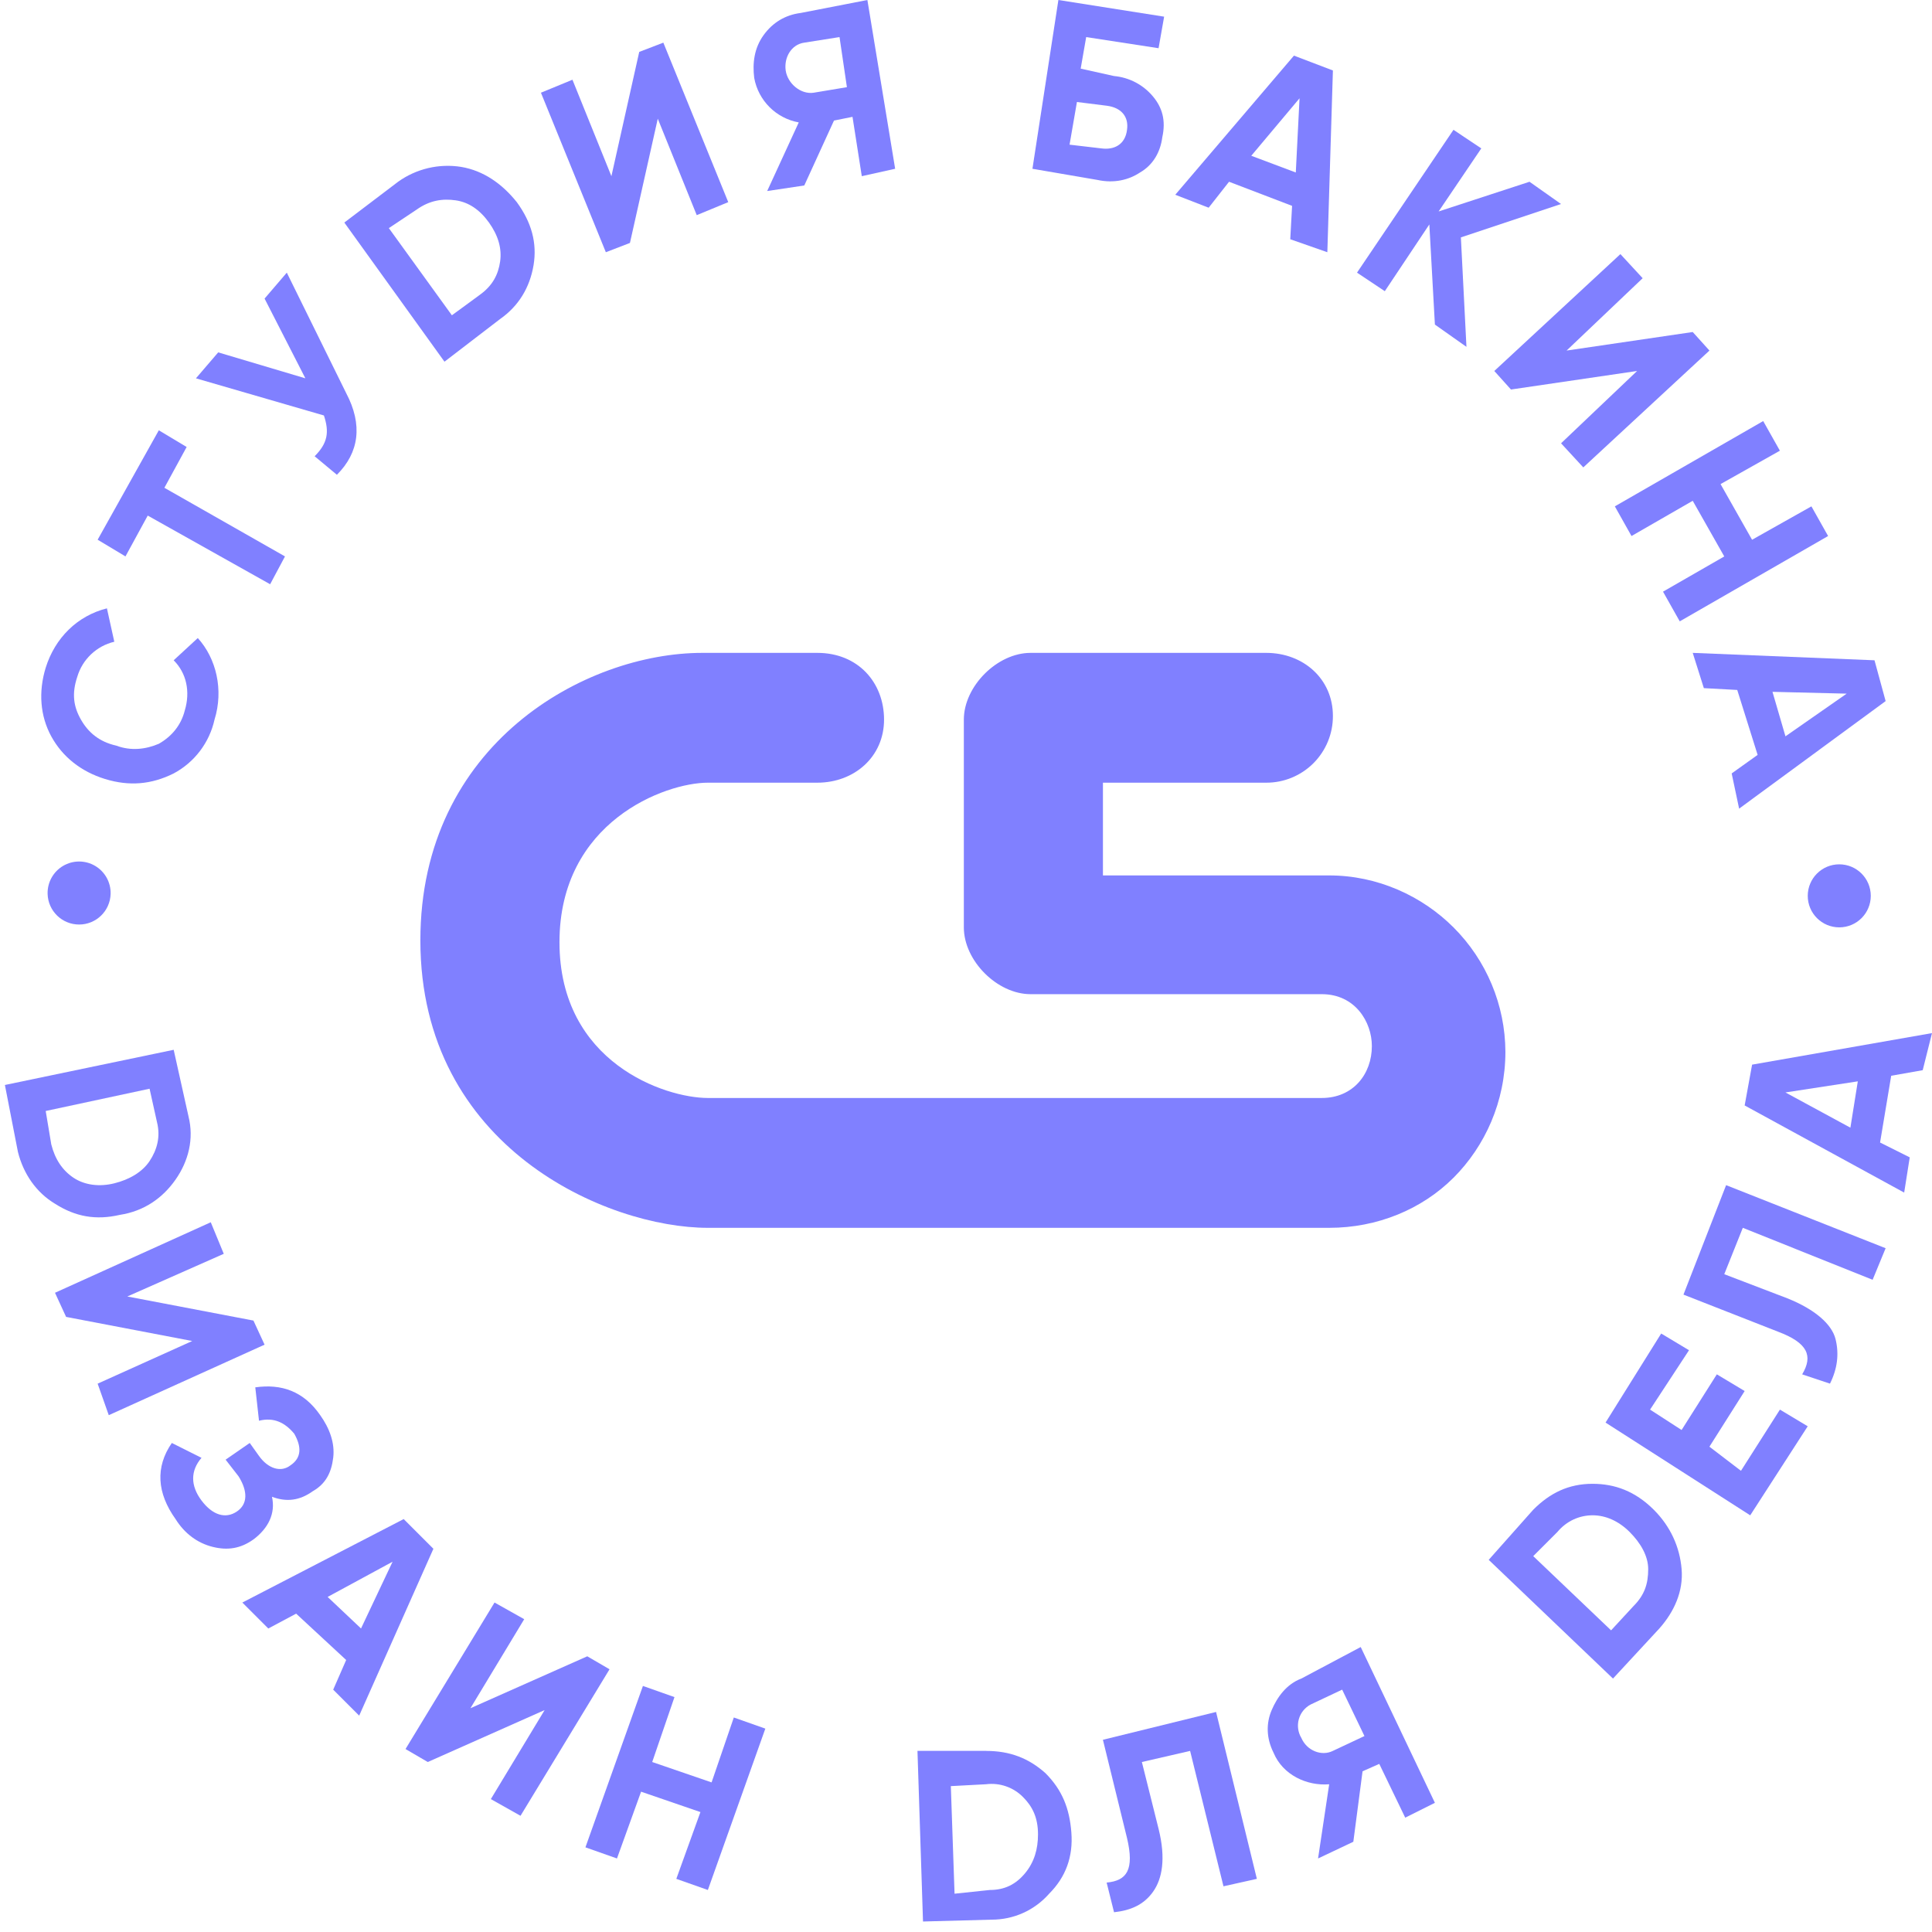
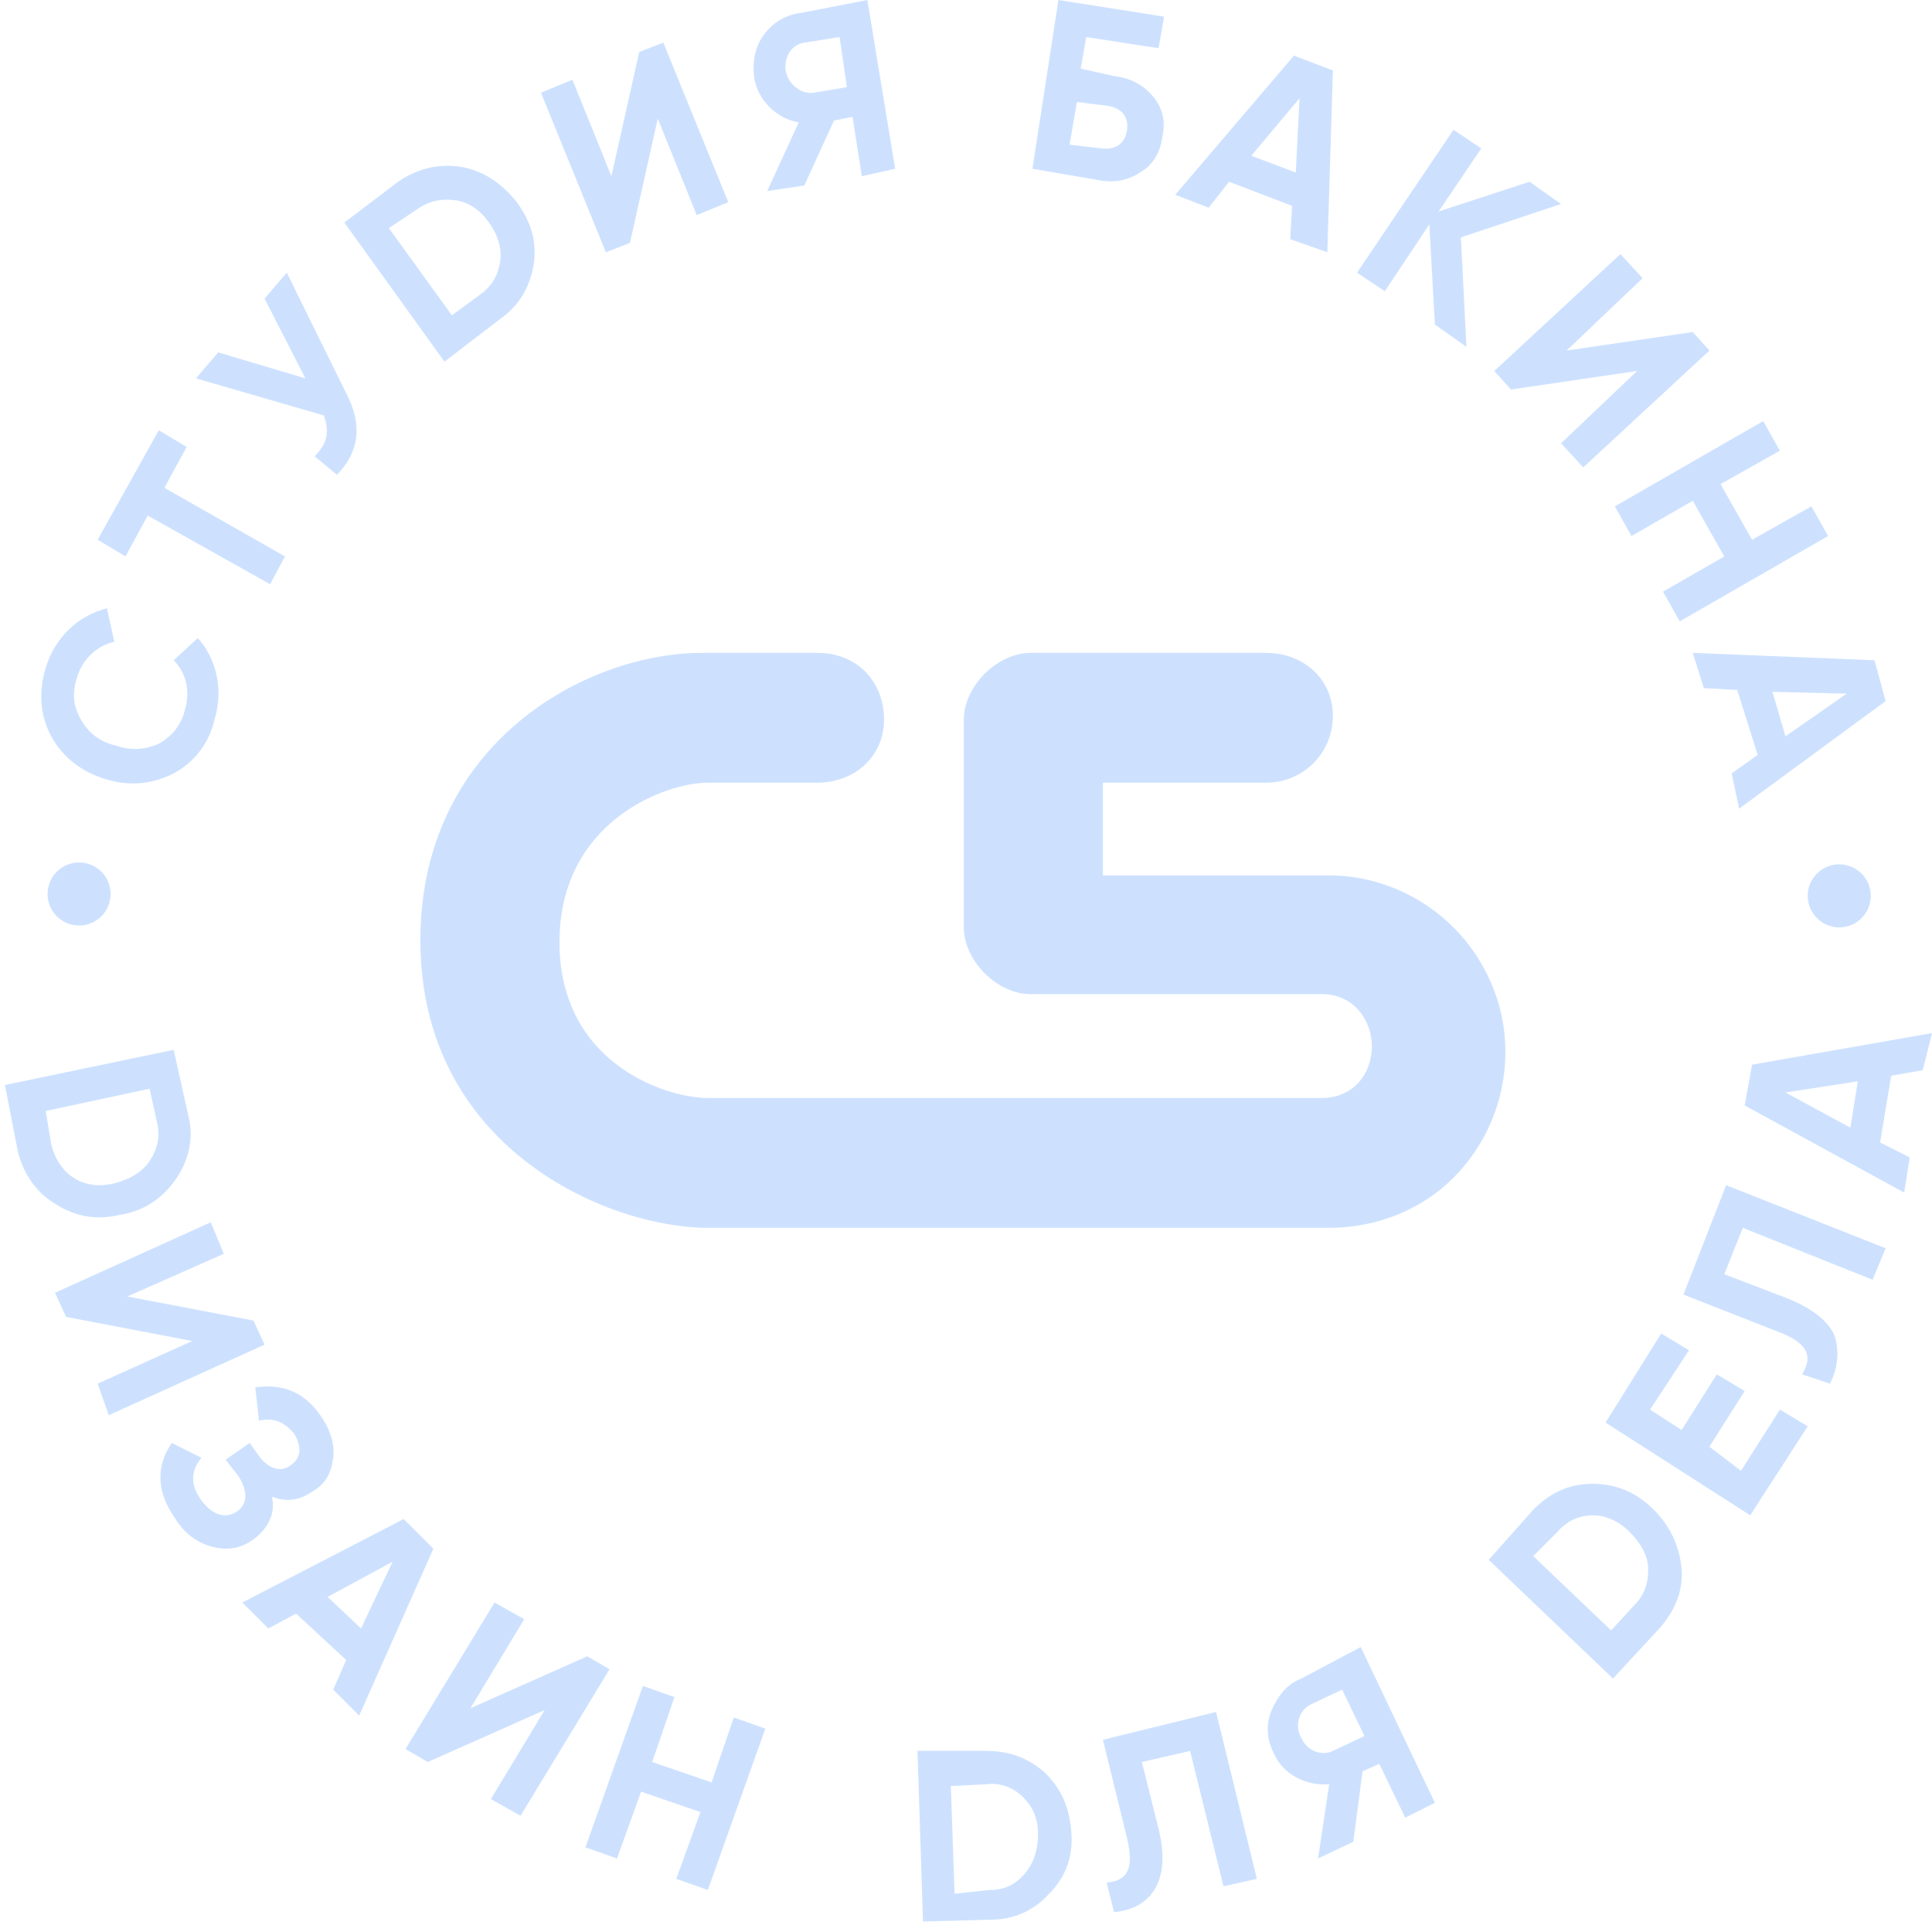
- <svg xmlns="http://www.w3.org/2000/svg" width="67" height="67">
-   <g id="UI" fill="none" fill-rule="evenodd" stroke="none" stroke-width="1">
-     <g id="Desktop-HD" fill="#8080FF" transform="translate(-1352 -6172)">
-       <g id="Footer" transform="translate(20 6172)">
-         <g id="Logos-/-Bakin" transform="translate(1332.17)">
-           <g id="Group-6">
-             <path id="Fill-1" d="M5.853 26.822c-.772.386-1.544.45-2.38.193-.836-.257-1.479-.772-1.866-1.48-.385-.707-.449-1.543-.192-2.38.321-1.028 1.093-1.8 2.123-2.058l.256 1.158a1.763 1.763 0 00-1.286 1.222c-.193.579-.129 1.03.13 1.48.256.45.642.77 1.221.9.515.193 1.03.129 1.48-.064.45-.258.771-.643.9-1.158.193-.643.064-1.286-.386-1.737l.836-.771c.643.707.901 1.8.58 2.83a2.805 2.805 0 01-1.416 1.865" />
-             <path id="Fill-3" d="M5.338 14.922l.965.579-.772 1.415 4.182 2.38-.515.965-4.245-2.381-.772 1.416-.965-.579z" />
-             <path id="Fill-5" d="M9.005 10.355l.771-.9 2.06 4.18c.578 1.095.45 2.06-.323 2.83l-.772-.643c.451-.45.515-.835.322-1.414L6.625 13.12l.772-.9 3.023.9-1.415-2.766z" />
-             <path id="Fill-7" d="M13.636 6.303a2.953 2.953 0 012.187-.515c.771.13 1.415.58 1.93 1.223.514.707.707 1.415.58 2.187-.13.772-.516 1.415-1.159 1.865l-1.93 1.48-3.473-4.825 1.865-1.415zm2.83 3.924c.45-.322.643-.708.708-1.158.064-.45-.065-.9-.386-1.35-.322-.45-.708-.708-1.158-.772-.45-.065-.9 0-1.35.321l-.965.643 2.186 3.023.965-.707z" />
-             <path id="Fill-9" d="M23.992 7.461l-1.351-3.345-.965 4.309-.836.322-2.251-5.532 1.093-.45 1.351 3.345.965-4.31.836-.321 2.251 5.531z" />
-             <path id="Fill-11" d="M29.91 0l.963 5.853-1.157.257-.322-2.058-.642.129-1.03 2.251-1.287.193 1.095-2.38a1.917 1.917 0 01-1.545-1.544c-.063-.514 0-1.029.323-1.479.322-.45.77-.707 1.287-.772L29.91 0zm-.71 3.023l-.256-1.737-1.223.193c-.45.064-.707.515-.644.965.066.45.517.836.966.772l1.157-.193z" />
-             <path id="Fill-13" d="M38.464 2.637a1.99 1.99 0 011.35.708c.323.385.452.835.323 1.415-.065.514-.322.964-.773 1.222-.385.257-.9.385-1.48.257l-2.25-.386.9-5.853 3.667.578-.193 1.094-2.51-.386-.191 1.094 1.157.257zm-.45 2.508c.45.065.837-.128.9-.643.065-.45-.192-.772-.707-.836l-1.03-.129-.256 1.48 1.093.128z" />
-             <path id="Fill-15" d="M44.575 8.297l.063-1.158-2.186-.836-.707.9-1.158-.449 4.116-4.825 1.351.515-.193 6.303-1.286-.45zm-1.352-2.895l1.544.58.13-2.574-1.674 1.994z" />
-             <path id="Fill-17" d="M50.685 12.028l-1.094-.772-.193-3.473-1.544 2.315-.964-.643 3.345-4.953.965.644-1.48 2.187 3.152-1.03 1.093.772-3.473 1.158z" />
-             <path id="Fill-19" d="M53.966 15.373l2.637-2.508-4.374.643-.578-.643 4.373-4.053.772.836-2.638 2.509 4.374-.643.58.643-4.375 4.052z" />
-             <path id="Fill-21" d="M62.648 17.56l.579 1.029-5.145 2.959-.58-1.03 2.124-1.221-1.094-1.93-2.123 1.222-.578-1.029 5.145-2.958.579 1.028-2.058 1.158 1.093 1.93z" />
-             <path id="Fill-23" d="M59.883 26.822l.9-.643-.707-2.252-1.158-.063-.386-1.223 6.304.257.386 1.415-5.081 3.73-.258-1.221zm1.415-2.83l.45 1.543 2.123-1.48-2.573-.063z" />
-             <path id="Fill-25" d="M6.368 38.721c.193.772 0 1.544-.451 2.188-.449.642-1.093 1.092-1.929 1.221-.836.194-1.544.065-2.251-.386-.644-.386-1.094-1.029-1.286-1.8L0 37.626l5.853-1.22.515 2.314zm-4.76.965c.129.514.386.9.772 1.158.386.257.901.321 1.415.192.514-.127.965-.385 1.222-.77.257-.388.386-.837.257-1.352l-.257-1.158-3.602.772.193 1.158z" />
-             <path id="Fill-27" d="M3.216 47.984l3.28-1.479-4.374-.836-.385-.837 5.402-2.445.451 1.094-3.345 1.48 4.374.835.386.836-5.403 2.445z" />
-             <path id="Fill-29" d="M8.619 53.386c-.45.322-.9.386-1.415.258-.515-.129-.965-.45-1.287-.965-.643-.9-.707-1.8-.128-2.638l1.029.515c-.386.45-.386.965 0 1.48.386.514.836.643 1.222.385.386-.257.386-.707.064-1.222l-.45-.579.837-.579.321.45c.322.451.772.58 1.094.323.385-.258.385-.644.128-1.094-.321-.386-.707-.579-1.222-.45l-.129-1.158c.901-.128 1.673.128 2.251.964.322.451.515.965.451 1.48s-.257.9-.708 1.158c-.45.321-.9.386-1.415.193.129.58-.128 1.093-.643 1.48" />
-             <path id="Fill-31" d="M11.385 58.596l.45-1.029L10.1 55.96l-.965.515-.901-.9 5.596-2.895 1.03 1.03-2.574 5.787-.9-.9zm-.193-3.216l1.158 1.094 1.094-2.315-2.252 1.221z" />
-             <path id="Fill-33" d="M16.852 62.391l1.865-3.087-4.052 1.801-.772-.45 3.087-5.081 1.029.578-1.865 3.088 4.052-1.801.772.45-3.087 5.081z" />
-             <path id="Fill-35" d="M25.278 59.561l1.093.386-1.993 5.596-1.094-.386.836-2.316-2.058-.707-.836 2.316-1.094-.386 1.994-5.597 1.094.387-.772 2.251 2.059.707z" />
-             <path id="Fill-37" d="M34.026 60.72c.836 0 1.48.256 2.058.77.579.58.837 1.222.9 2.06.065.835-.192 1.543-.771 2.122a2.64 2.64 0 01-1.994.9l-2.38.064-.192-5.917h2.379zm.129 4.823c.515 0 .9-.193 1.222-.579.32-.386.45-.836.45-1.35 0-.58-.193-.965-.514-1.288a1.53 1.53 0 00-1.287-.45l-1.222.065.129 3.731 1.222-.129z" />
-             <path id="Fill-39" d="M38.207 65.286c.707-.064.965-.45.707-1.544l-.836-3.408 3.924-.965 1.415 5.788-1.158.258-1.157-4.695-1.673.385.579 2.316c.257 1.029.129 1.736-.194 2.187-.321.449-.771.643-1.35.707l-.257-1.03z" />
-             <path id="Fill-41" d="M47.018 57.117l2.573 5.403-1.029.515-.9-1.865-.58.257-.32 2.444-1.223.579.386-2.573c-.772.064-1.608-.322-1.929-1.093-.258-.515-.258-1.03-.065-1.48.192-.45.515-.901 1.028-1.093l2.06-1.094zm.13 3.088l-.773-1.61-1.093.516a.829.829 0 00-.323 1.158c.194.45.708.643 1.094.45l1.094-.514z" />
-             <path id="Fill-43" d="M53 52.357c.579-.58 1.223-.9 2.059-.9.772 0 1.479.257 2.123.9.579.579.9 1.287.965 2.059.064.77-.258 1.479-.772 2.058l-1.608 1.737-4.31-4.117L53 52.357zm3.474 3.345c.386-.386.514-.772.514-1.286 0-.451-.257-.901-.642-1.287-.387-.386-.837-.58-1.287-.58-.451 0-.901.194-1.222.58l-.836.836 2.7 2.574.773-.837z" />
-             <path id="Fill-45" d="M60.205 51.006l1.351-2.122.964.578-1.994 3.088-5.017-3.216 1.929-3.088.965.579-1.35 2.059 1.093.707 1.222-1.93.965.579-1.222 1.93z" />
-             <path id="Fill-47" d="M62.327 47.662c.386-.644.193-1.093-.836-1.48l-3.28-1.286L59.69 41.1l5.532 2.187-.451 1.094-4.502-1.801-.643 1.608 2.186.836c.965.386 1.544.9 1.673 1.415.128.515.064 1.03-.193 1.544l-.965-.322z" />
-             <path id="Fill-49" d="M66.508 37.113l-1.093.193-.386 2.316 1.029.514-.193 1.222-5.532-3.022.258-1.415 6.239-1.094-.322 1.286zM64 39.107l.257-1.607-2.51.385L64 39.107z" />
-             <path id="Fill-51" d="M3.666 31.003a1.093 1.093 0 10-2.185-.001 1.093 1.093 0 002.185 0" />
-             <path id="Fill-53" d="M64.707 31.067a1.093 1.093 0 10-2.186 0 1.093 1.093 0 002.186 0" />
-             <path id="Fill-55" d="M50.235 40.844c-1.094 1.093-2.638 1.736-4.31 1.736H24.378c-3.474 0-9.97-2.765-9.97-9.969 0-6.818 5.724-9.97 9.777-9.97h3.988c1.415 0 2.315 1.03 2.315 2.315 0 1.286-1.029 2.187-2.315 2.187h-3.795c-1.48 0-5.146 1.351-5.146 5.532s3.666 5.402 5.146 5.402h21.29c1.093 0 1.737-.836 1.737-1.8 0-.836-.579-1.8-1.737-1.8H35.57c-1.158 0-2.315-1.159-2.315-2.317v-7.204c0-1.157 1.158-2.315 2.315-2.315h8.17c1.285 0 2.314.9 2.314 2.186a2.306 2.306 0 01-2.315 2.316h-5.66v3.216h7.846c1.672 0 3.216.708 4.31 1.801a6.134 6.134 0 011.801 4.31c0 1.736-.708 3.28-1.8 4.374" />
-           </g>
+ <svg xmlns="http://www.w3.org/2000/svg" width="67px" height="67px" viewBox="0 0 67 67" version="1.1">
+   <g id="Symbols" stroke="none" stroke-width="1" fill="none" fill-rule="evenodd">
+     <g id="Main-/-Footer" transform="translate(-1353, -20)" fill="#CDE1FF">
+       <g id="Logos-/-Bakin" transform="translate(1353.17, 20)">
+         <g id="Group-6" transform="translate(0, 0)">
+           <path d="M5.853,26.822 C5.081,27.208 4.309,27.272 3.473,27.015 C2.637,26.758 1.994,26.243 1.607,25.535 C1.222,24.828 1.158,23.992 1.415,23.155 C1.736,22.127 2.508,21.355 3.538,21.097 L3.794,22.255 C3.216,22.384 2.701,22.834 2.508,23.477 C2.315,24.056 2.379,24.507 2.637,24.957 C2.894,25.407 3.28,25.728 3.859,25.857 C4.374,26.05 4.888,25.986 5.338,25.793 C5.789,25.535 6.11,25.15 6.239,24.635 C6.432,23.992 6.303,23.349 5.853,22.898 L6.689,22.127 C7.332,22.834 7.59,23.927 7.268,24.957 C7.075,25.793 6.561,26.436 5.853,26.822" id="Fill-1" />
+           <polygon id="Fill-3" points="5.338 14.922 6.303 15.501 5.531 16.916 9.713 19.296 9.198 20.261 4.953 17.88 4.181 19.296 3.216 18.717" />
+           <path d="M9.005,10.355 L9.776,9.456 L11.835,13.636 C12.414,14.729 12.285,15.694 11.513,16.465 L10.741,15.822 C11.192,15.373 11.256,14.986 11.063,14.408 L6.625,13.121 L7.397,12.22 L10.42,13.121 L9.005,10.355 Z" id="Fill-5" />
+           <path d="M13.636,6.303 C14.279,5.853 15.051,5.66 15.823,5.788 C16.594,5.917 17.238,6.367 17.753,7.011 C18.267,7.718 18.46,8.426 18.332,9.198 C18.203,9.97 17.817,10.613 17.174,11.063 L15.244,12.542 L11.771,7.718 L13.636,6.303 Z M16.466,10.227 C16.916,9.905 17.109,9.519 17.174,9.069 C17.238,8.618 17.109,8.169 16.788,7.718 C16.466,7.268 16.08,7.011 15.63,6.947 C15.179,6.882 14.73,6.947 14.279,7.268 L13.315,7.911 L15.501,10.934 L16.466,10.227 Z" id="Fill-7" />
+           <polygon id="Fill-9" points="23.992 7.461 22.641 4.116 21.676 8.425 20.84 8.747 18.589 3.215 19.682 2.765 21.033 6.11 21.998 1.8 22.834 1.479 25.085 7.01" />
+           <path d="M29.91,0 L30.873,5.853 L29.716,6.11 L29.395,4.052 L28.752,4.181 L27.723,6.432 L26.436,6.625 L27.529,4.245 C26.758,4.117 26.114,3.473 25.985,2.701 C25.922,2.187 25.985,1.672 26.308,1.222 C26.63,0.772 27.078,0.515 27.595,0.45 L29.91,0 Z M29.201,3.023 L28.945,1.286 L27.723,1.479 C27.271,1.543 27.015,1.994 27.078,2.444 C27.143,2.894 27.595,3.28 28.044,3.216 L29.201,3.023 Z" id="Fill-11" />
+           <path d="M38.464,2.637 C39.043,2.701 39.493,2.959 39.815,3.345 C40.137,3.73 40.266,4.18 40.137,4.76 C40.072,5.274 39.815,5.724 39.364,5.982 C38.979,6.239 38.464,6.367 37.885,6.239 L35.634,5.853 L36.535,0 L40.201,0.578 L40.008,1.672 L37.499,1.286 L37.307,2.38 L38.464,2.637 Z M38.014,5.145 C38.464,5.21 38.851,5.017 38.914,4.502 C38.979,4.052 38.722,3.73 38.207,3.666 L37.178,3.537 L36.921,5.017 L38.014,5.145 Z" id="Fill-13" />
+           <path d="M44.575,8.297 L44.638,7.139 L42.452,6.303 L41.745,7.203 L40.587,6.754 L44.703,1.929 L46.054,2.444 L45.861,8.747 L44.575,8.297 Z M43.223,5.402 L44.767,5.982 L44.896,3.408 L43.223,5.402 Z" id="Fill-15" />
+           <polygon id="Fill-17" points="50.685 12.028 49.591 11.256 49.398 7.783 47.854 10.098 46.89 9.455 50.235 4.502 51.2 5.146 49.72 7.333 52.872 6.303 53.965 7.075 50.492 8.233" />
+           <polygon id="Fill-19" points="53.966 15.373 56.603 12.865 52.229 13.508 51.651 12.865 56.024 8.812 56.796 9.648 54.158 12.157 58.532 11.514 59.112 12.157 54.737 16.209" />
+           <polygon id="Fill-21" points="62.648 17.56 63.227 18.589 58.082 21.548 57.502 20.518 59.626 19.297 58.532 17.367 56.409 18.589 55.831 17.56 60.976 14.602 61.555 15.63 59.497 16.788 60.59 18.718" />
+           <path d="M59.883,26.822 L60.784,26.179 L60.076,23.927 L58.918,23.864 L58.532,22.641 L64.836,22.898 L65.222,24.313 L60.141,28.044 L59.883,26.822 Z M61.298,23.992 L61.748,25.535 L63.871,24.056 L61.298,23.992 Z" id="Fill-23" />
+           <path d="M6.368,38.721 C6.561,39.493 6.368,40.265 5.917,40.909 C5.468,41.551 4.824,42.001 3.988,42.13 C3.152,42.324 2.444,42.195 1.737,41.744 C1.093,41.358 0.643,40.715 0.451,39.943 L1.00808251e-13,37.627 L5.853,36.406 L6.368,38.721 Z M1.608,39.686 C1.737,40.2 1.994,40.586 2.38,40.844 C2.766,41.101 3.281,41.165 3.795,41.036 C4.309,40.909 4.76,40.651 5.017,40.265 C5.274,39.878 5.403,39.429 5.274,38.914 L5.017,37.756 L1.415,38.528 L1.608,39.686 Z" id="Fill-25" />
+           <polygon id="Fill-27" points="3.216 47.984 6.496 46.505 2.122 45.669 1.737 44.832 7.139 42.387 7.59 43.481 4.245 44.961 8.619 45.796 9.005 46.632 3.602 49.077" />
+           <path d="M8.619,53.386 C8.169,53.708 7.719,53.772 7.204,53.644 C6.689,53.515 6.239,53.194 5.917,52.679 C5.274,51.778 5.21,50.878 5.789,50.041 L6.818,50.556 C6.432,51.006 6.432,51.521 6.818,52.035 C7.204,52.55 7.654,52.679 8.04,52.421 C8.426,52.164 8.426,51.714 8.104,51.199 L7.654,50.62 L8.491,50.041 L8.812,50.491 C9.134,50.942 9.584,51.071 9.906,50.814 C10.291,50.556 10.291,50.17 10.034,49.72 C9.713,49.334 9.327,49.141 8.812,49.27 L8.683,48.112 C9.584,47.984 10.356,48.24 10.934,49.076 C11.256,49.527 11.449,50.041 11.385,50.556 C11.321,51.071 11.128,51.456 10.677,51.714 C10.227,52.035 9.777,52.1 9.262,51.907 C9.391,52.486 9.134,53 8.619,53.386" id="Fill-29" />
+           <path d="M11.385,58.596 L11.836,57.567 L10.099,55.959 L9.134,56.474 L8.233,55.573 L13.829,52.679 L14.859,53.708 L12.285,59.496 L11.385,58.596 Z M11.192,55.38 L12.35,56.474 L13.444,54.159 L11.192,55.38 Z" id="Fill-31" />
+           <polygon id="Fill-33" points="16.852 62.391 18.717 59.304 14.665 61.105 13.893 60.655 16.98 55.574 18.009 56.152 16.144 59.24 20.196 57.439 20.968 57.889 17.881 62.97" />
+           <polygon id="Fill-35" points="25.278 59.561 26.371 59.947 24.378 65.543 23.284 65.157 24.12 62.841 22.062 62.134 21.226 64.45 20.132 64.064 22.126 58.467 23.22 58.854 22.448 61.105 24.507 61.812" />
+           <path d="M34.026,60.719 C34.862,60.719 35.506,60.976 36.084,61.49 C36.663,62.07 36.921,62.712 36.984,63.549 C37.049,64.385 36.792,65.093 36.213,65.672 C35.698,66.25 34.991,66.572 34.219,66.572 L31.839,66.636 L31.647,60.719 L34.026,60.719 Z M34.155,65.543 C34.67,65.543 35.055,65.35 35.377,64.964 C35.698,64.578 35.827,64.128 35.827,63.614 C35.827,63.034 35.634,62.649 35.313,62.326 C34.991,62.005 34.541,61.812 34.026,61.876 L32.804,61.941 L32.933,65.672 L34.155,65.543 Z" id="Fill-37" />
+           <path d="M38.207,65.286 C38.914,65.222 39.172,64.836 38.914,63.742 L38.078,60.334 L42.002,59.369 L43.417,65.157 L42.259,65.415 L41.102,60.72 L39.429,61.105 L40.008,63.421 C40.265,64.45 40.137,65.157 39.814,65.608 C39.493,66.057 39.043,66.251 38.464,66.315 L38.207,65.286 Z" id="Fill-39" />
+           <path d="M47.018,57.117 L49.591,62.52 L48.562,63.035 L47.662,61.17 L47.082,61.427 L46.761,63.871 L45.539,64.45 L45.925,61.877 C45.153,61.941 44.317,61.555 43.996,60.784 C43.738,60.269 43.738,59.755 43.931,59.305 C44.123,58.854 44.446,58.403 44.959,58.211 L47.018,57.117 Z M47.147,60.205 L46.375,58.596 L45.282,59.111 C44.896,59.305 44.703,59.819 44.959,60.269 C45.153,60.72 45.667,60.912 46.053,60.72 L47.147,60.205 Z" id="Fill-41" />
+           <path d="M53.001,52.357 C53.579,51.778 54.223,51.457 55.059,51.457 C55.831,51.457 56.538,51.714 57.182,52.357 C57.761,52.936 58.082,53.644 58.147,54.416 C58.211,55.187 57.889,55.895 57.375,56.474 L55.767,58.211 L51.457,54.094 L53.001,52.357 Z M56.474,55.702 C56.86,55.316 56.988,54.93 56.988,54.416 C56.988,53.965 56.731,53.515 56.346,53.129 C55.959,52.743 55.509,52.55 55.059,52.55 C54.608,52.55 54.158,52.743 53.837,53.129 L53.001,53.965 L55.702,56.539 L56.474,55.702 Z" id="Fill-43" />
+           <polygon id="Fill-45" points="60.205 51.006 61.556 48.884 62.52 49.462 60.526 52.55 55.509 49.334 57.438 46.246 58.403 46.825 57.053 48.884 58.146 49.591 59.368 47.661 60.333 48.24 59.111 50.17" />
+           <path d="M62.327,47.662 C62.713,47.018 62.52,46.569 61.491,46.183 L58.211,44.896 L59.69,41.101 L65.222,43.288 L64.771,44.382 L60.269,42.581 L59.626,44.189 L61.812,45.025 C62.777,45.411 63.356,45.926 63.485,46.44 C63.613,46.955 63.549,47.47 63.292,47.984 L62.327,47.662 Z" id="Fill-47" />
+           <path d="M66.508,37.113 L65.415,37.306 L65.029,39.622 L66.058,40.136 L65.865,41.358 L60.333,38.336 L60.591,36.921 L66.83,35.827 L66.508,37.113 Z M64,39.107 L64.257,37.5 L61.748,37.885 L64,39.107 Z" id="Fill-49" />
+           <path d="M3.666,31.003 C3.666,30.398 3.177,29.91 2.573,29.91 C1.968,29.91 1.479,30.398 1.479,31.003 C1.479,31.607 1.968,32.096 2.573,32.096 C3.177,32.096 3.666,31.607 3.666,31.003" id="Fill-51" />
+           <path d="M64.707,31.067 C64.707,30.463 64.218,29.974 63.613,29.974 C63.01,29.974 62.52,30.463 62.52,31.067 C62.52,31.671 63.01,32.161 63.613,32.161 C64.218,32.161 64.707,31.671 64.707,31.067" id="Fill-53" />
+           <path d="M50.235,40.844 C49.141,41.937 47.597,42.58 45.925,42.58 L30.616,42.58 L29.266,42.58 L24.378,42.58 C20.904,42.58 14.408,39.815 14.408,32.611 C14.408,25.793 20.132,22.641 24.185,22.641 L28.173,22.641 C29.588,22.641 30.488,23.67 30.488,24.956 C30.488,26.242 29.459,27.143 28.173,27.143 L24.378,27.143 C22.898,27.143 19.232,28.494 19.232,32.675 C19.232,36.856 22.898,38.077 24.378,38.077 L29.266,38.077 L30.616,38.077 L45.668,38.077 C46.761,38.077 47.405,37.241 47.405,36.277 C47.405,35.441 46.826,34.476 45.668,34.476 L41.487,34.476 L35.569,34.476 C34.411,34.476 33.254,33.318 33.254,32.16 L33.254,24.956 C33.254,23.799 34.412,22.641 35.569,22.641 L43.738,22.641 C45.024,22.641 46.053,23.541 46.053,24.827 C46.053,26.114 45.024,27.143 43.738,27.143 L38.078,27.143 L38.078,30.359 L41.551,30.359 L45.925,30.359 C47.597,30.359 49.141,31.067 50.235,32.16 C51.328,33.254 52.036,34.797 52.036,36.47 C52.036,38.206 51.328,39.75 50.235,40.844" id="Fill-55" />
        </g>
      </g>
    </g>
  </g>
</svg>
